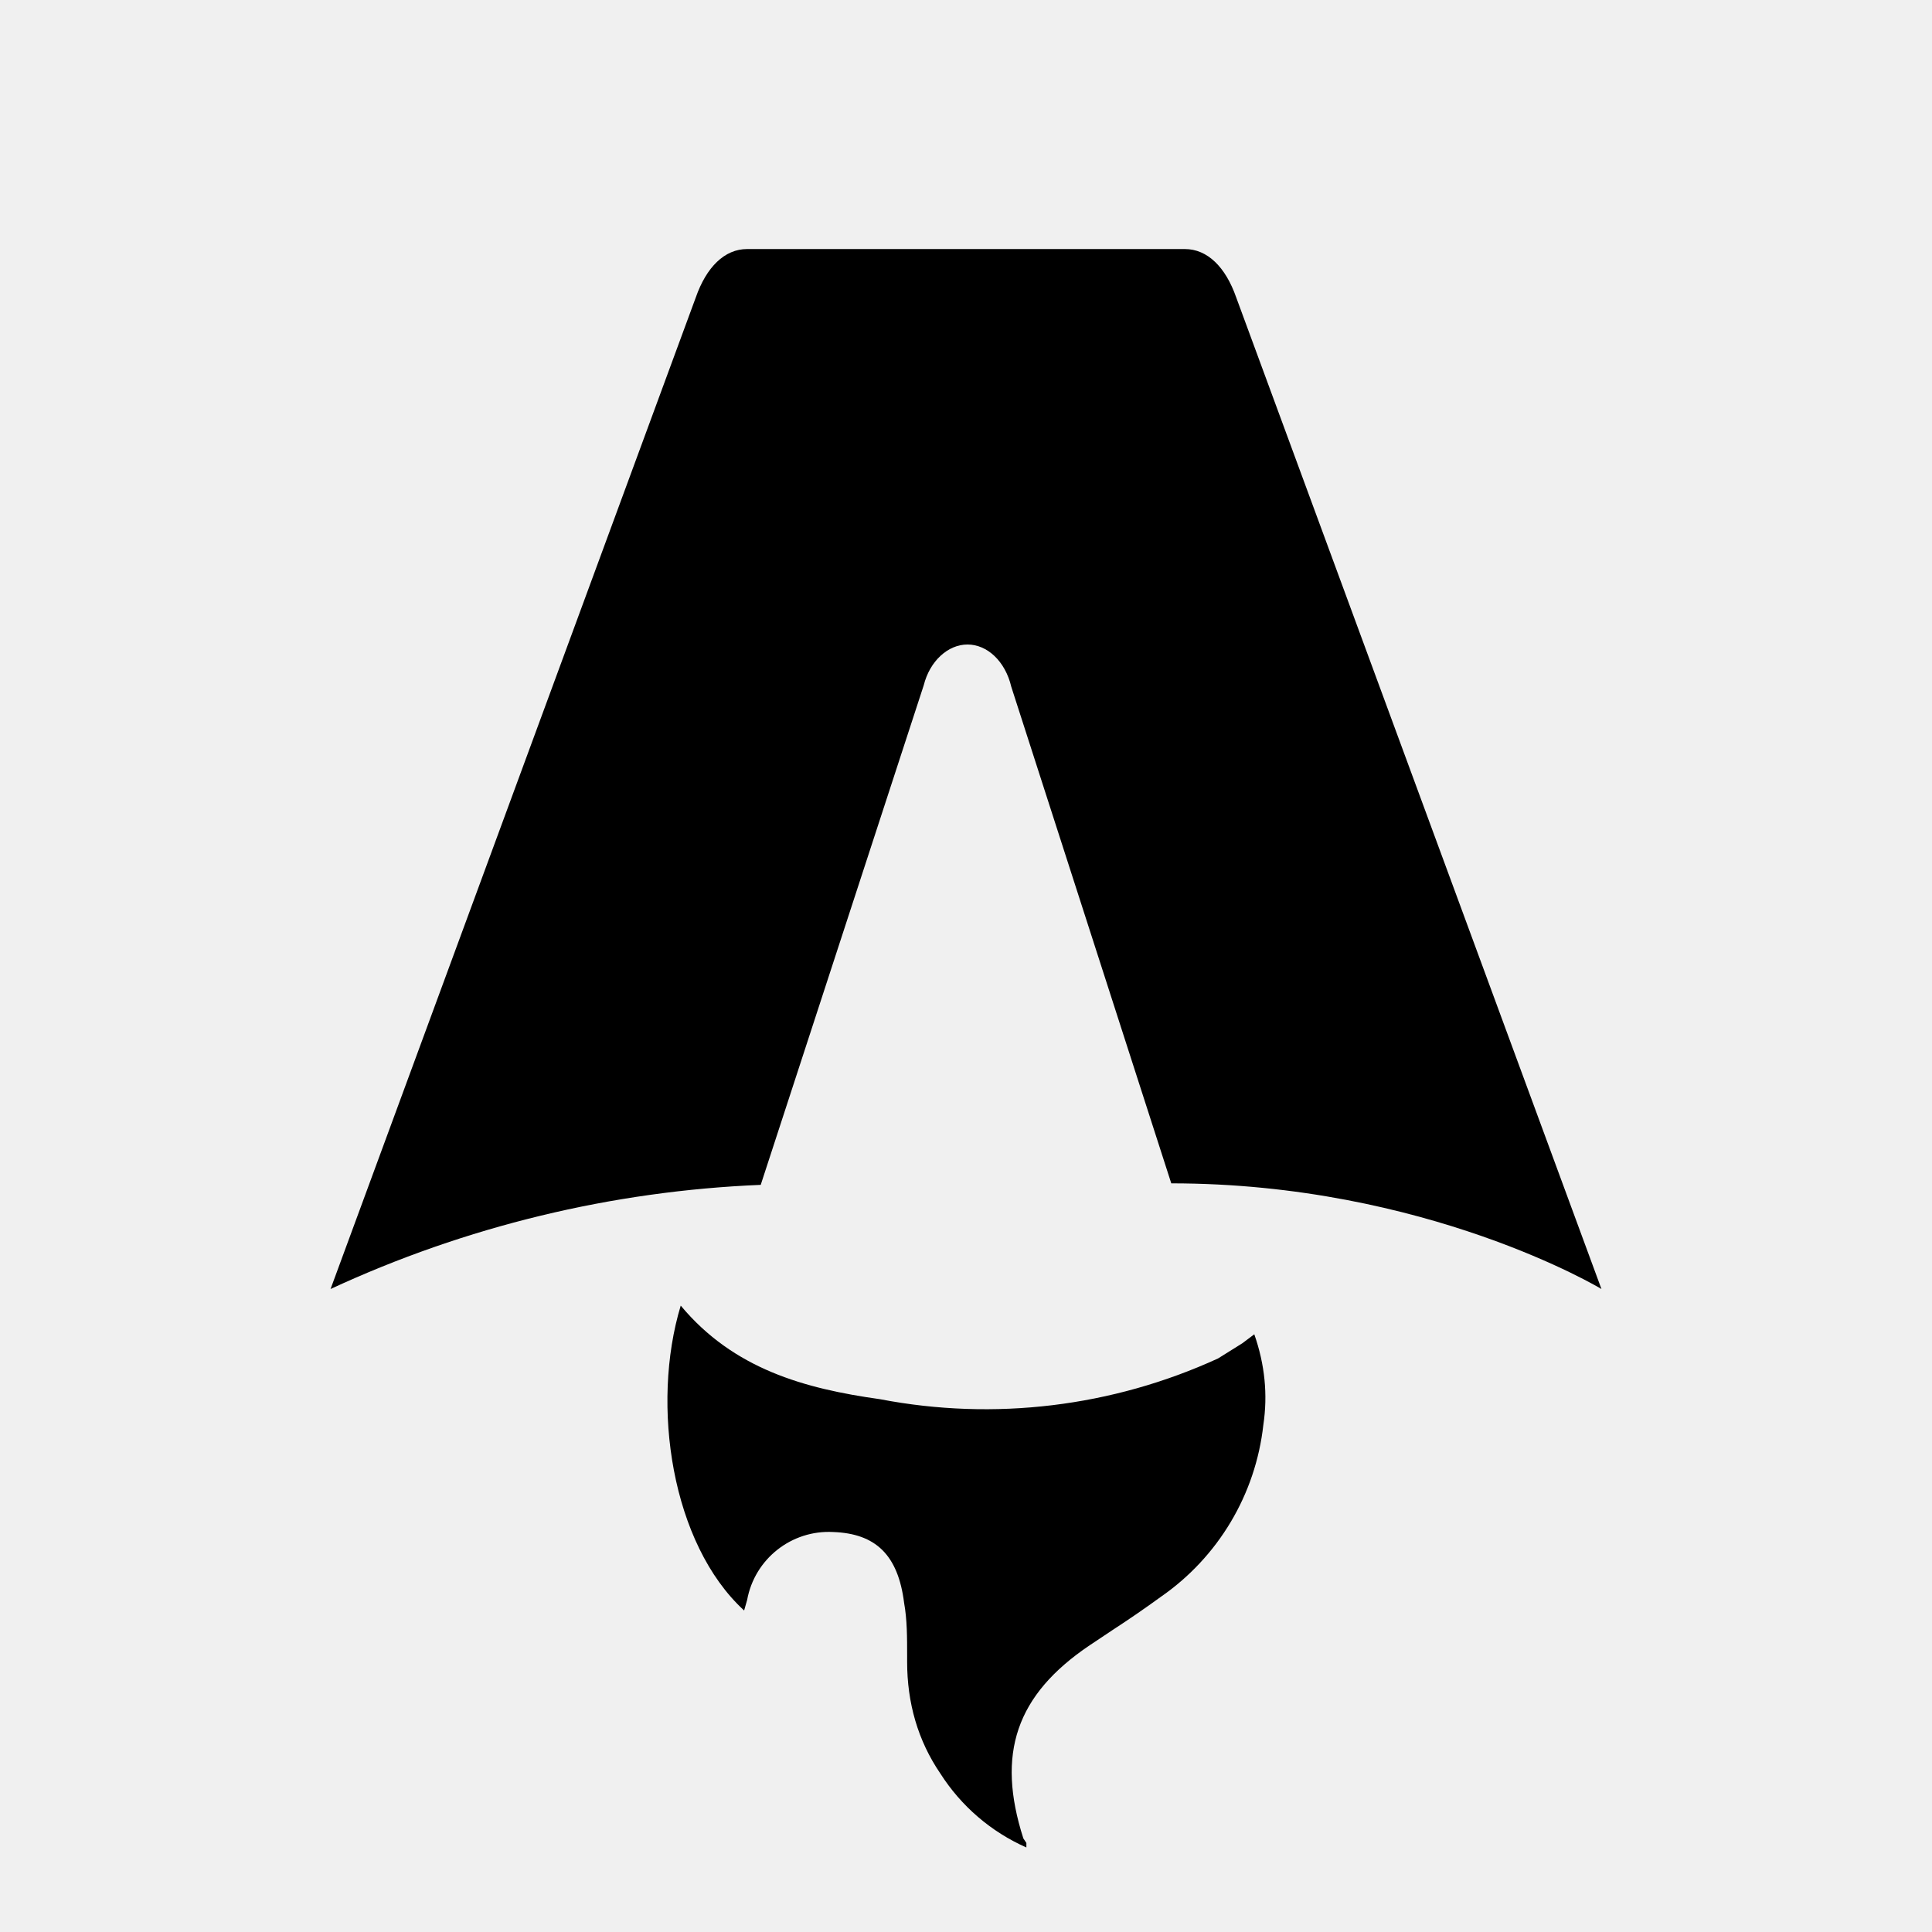
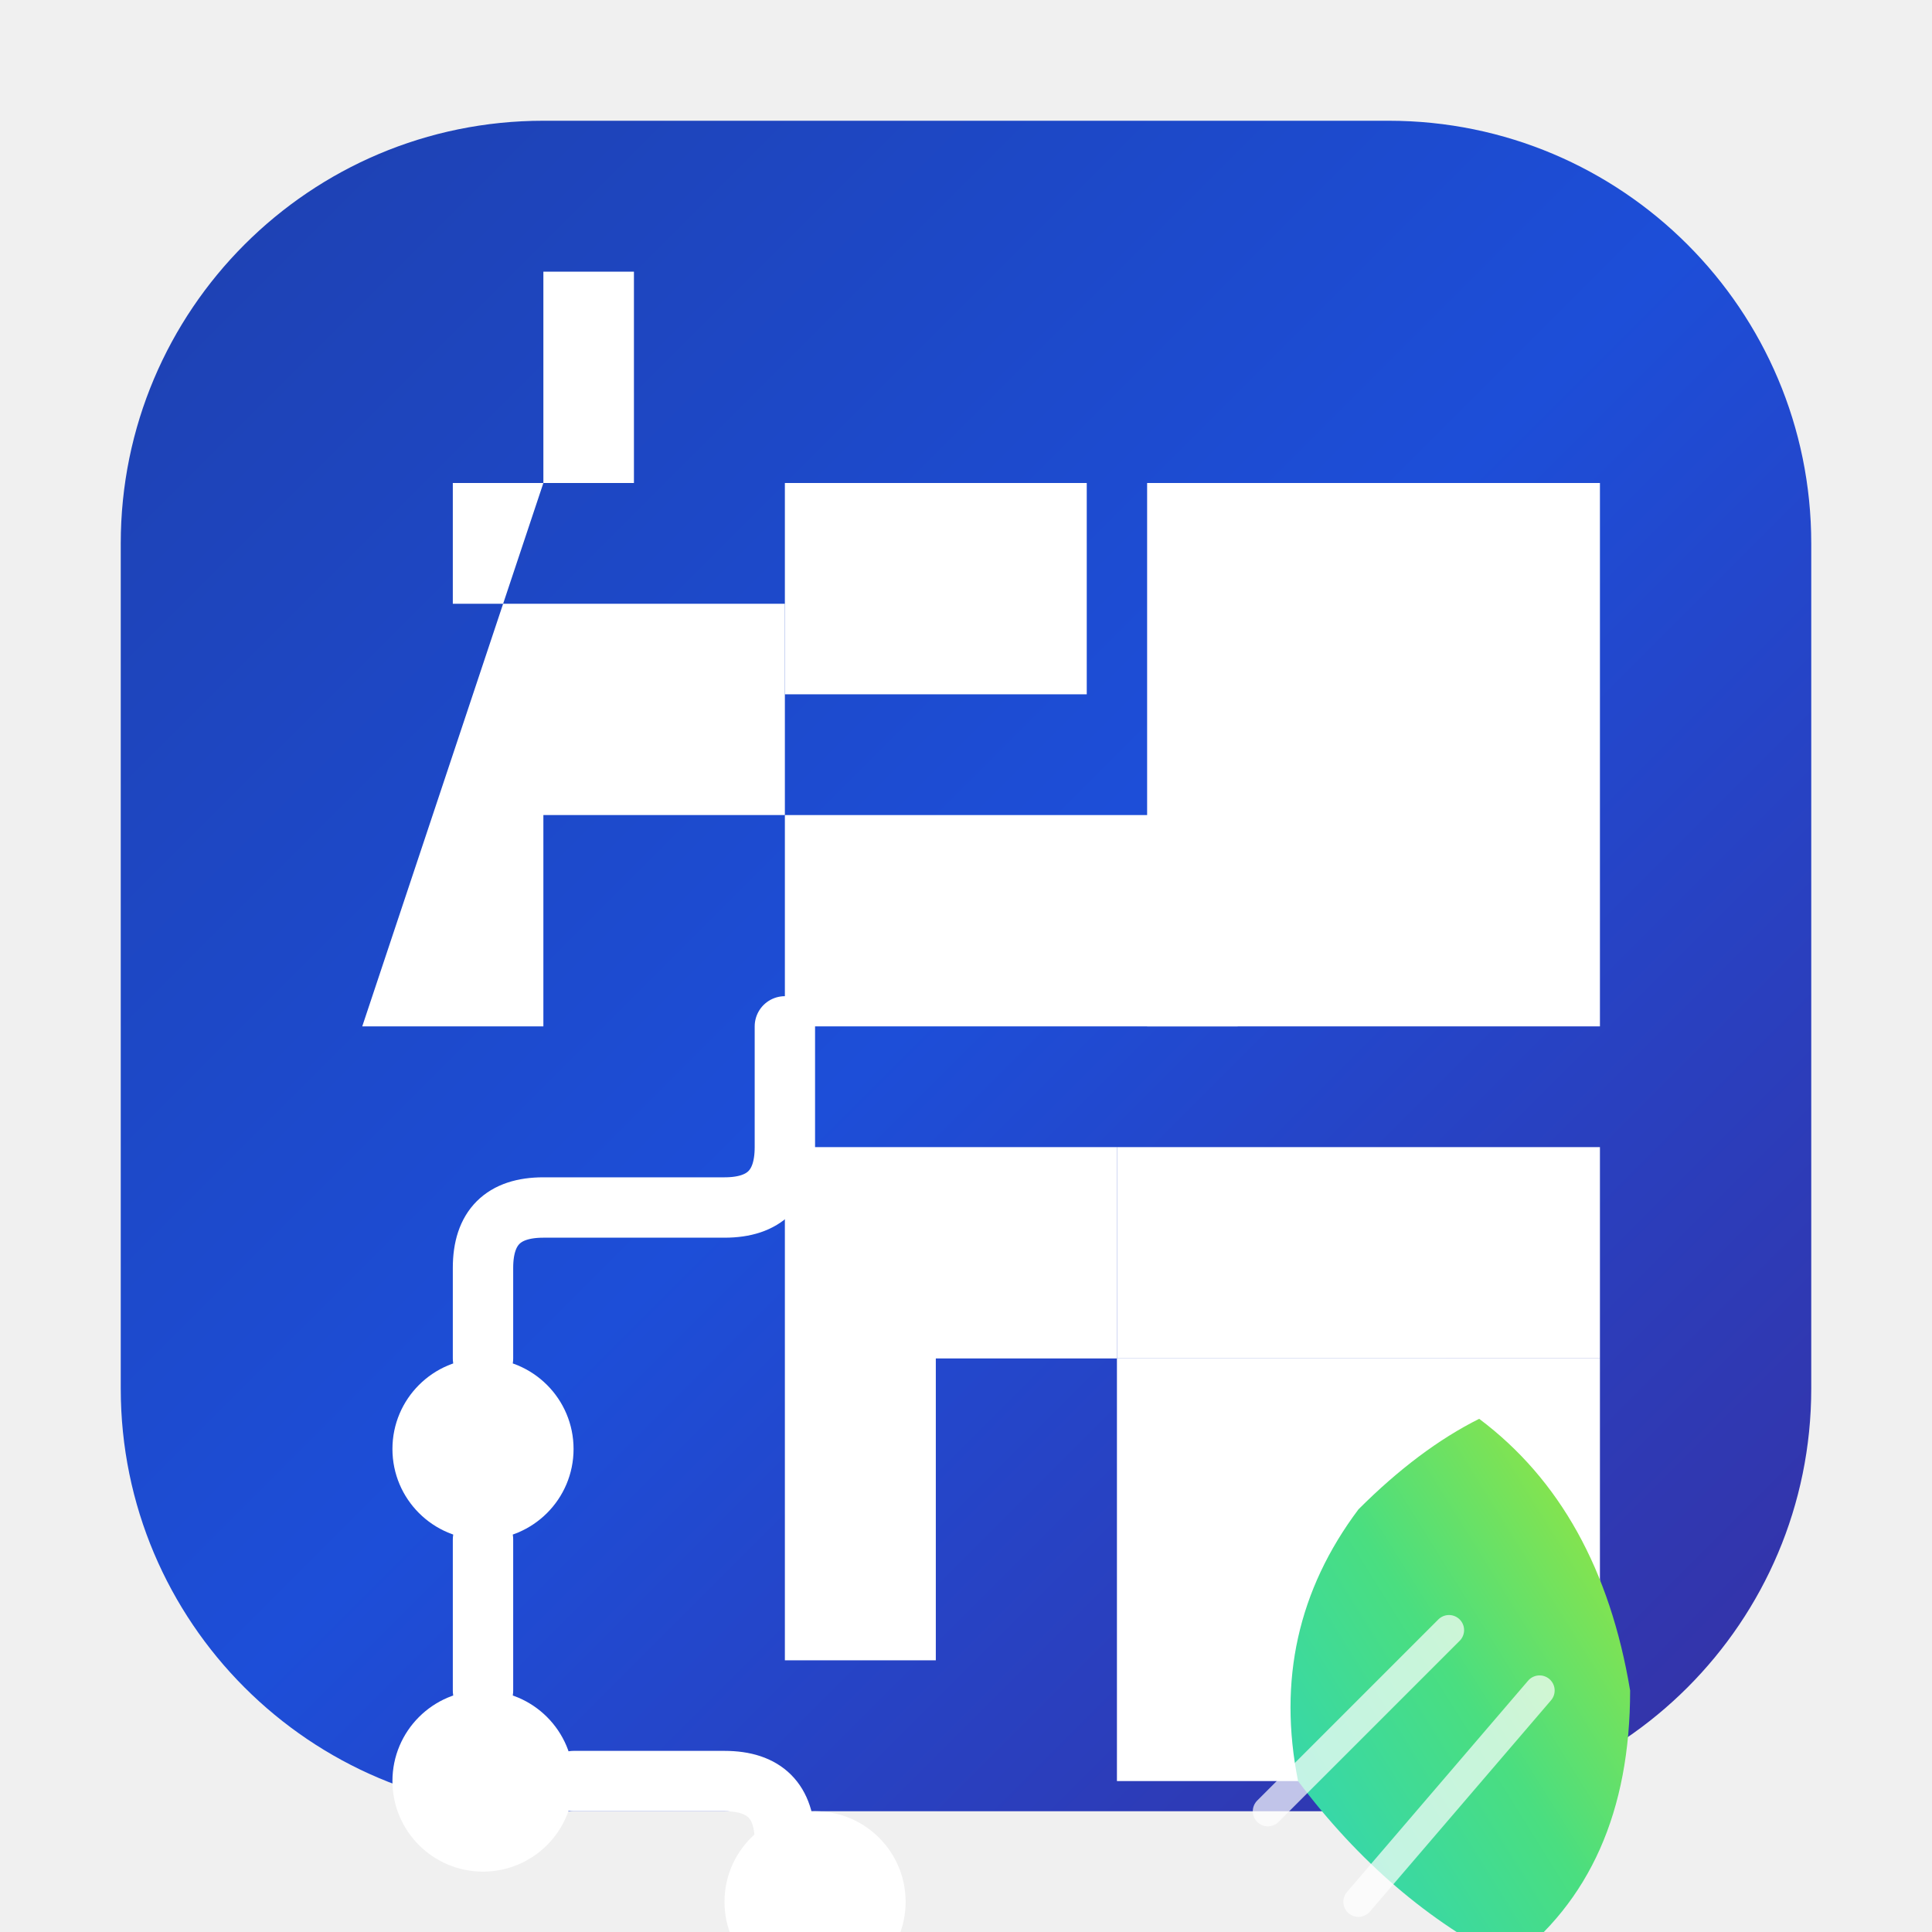
- <svg xmlns="http://www.w3.org/2000/svg" fill="none" viewBox="0 0 128 128">
-   <path d="M50.4 78.5a75.1 75.1 0 0 0-28.5 6.9l24.2-65.7c.7-2 1.9-3.2 3.4-3.2h29c1.5 0 2.7 1.2 3.4 3.2l24.2 65.7s-11.6-7-28.5-7L67 45.5c-.4-1.7-1.6-2.8-2.9-2.8-1.3 0-2.5 1.1-2.9 2.7L50.4 78.5Zm-1.1 28.2Zm-4.2-20.2c-2 6.6-.6 15.8 4.2 20.2a17.5 17.5 0 0 1 .2-.7 5.5 5.5 0 0 1 5.7-4.5c2.8.1 4.3 1.5 4.7 4.7.2 1.1.2 2.3.2 3.5v.4c0 2.7.7 5.2 2.2 7.4a13 13 0 0 0 5.7 4.9v-.3l-.2-.3c-1.8-5.6-.5-9.5 4.4-12.8l1.5-1a73 73 0 0 0 3.2-2.2 16 16 0 0 0 6.8-11.4c.3-2 .1-4-.6-6l-.8.6-1.6 1a37 37 0 0 1-22.4 2.7c-5-.7-9.7-2-13.2-6.2Z" />
-   <style>
-         path { fill: #000; }
-         @media (prefers-color-scheme: dark) {
-             path { fill: #FFF; }
-         }
-     </style>
+ <svg xmlns="http://www.w3.org/2000/svg" viewBox="0 0 128 128">
+   <defs>
+     <linearGradient id="bgGrad" x1="0%" y1="0%" x2="100%" y2="100%">
+       <stop offset="0%" style="stop-color:#1e40af;stop-opacity:1" />
+       <stop offset="50%" style="stop-color:#1d4ed8;stop-opacity:1" />
+       <stop offset="100%" style="stop-color:#3730a3;stop-opacity:1" />
+     </linearGradient>
+     <linearGradient id="leafGrad" x1="0%" y1="100%" x2="100%" y2="0%">
+       <stop offset="0%" style="stop-color:#2dd4bf;stop-opacity:1" />
+       <stop offset="50%" style="stop-color:#4ade80;stop-opacity:1" />
+       <stop offset="100%" style="stop-color:#a3e635;stop-opacity:1" />
+     </linearGradient>
+   </defs>
+   <rect x="8" y="8" width="112" height="112" rx="28" fill="url(#bgGrad)" />
+   <g transform="translate(14, 18)">
+     <path d="M28 0 L28 14 L16 14 L16 22 L38 22 L38 36 L22 36 L22 50 L10 50 L22 14 L22 0 Z" fill="white" />
+     <path d="M38 14 L58 14 L58 28 L38 28 Z" fill="white" />
+     <path d="M38 36 L68 36 L68 50 L38 50 Z" fill="white" />
+     <path d="M62 14 L92 14 L92 50 L62 50 Z M74 26 L80 26 L80 38 L74 38 Z" fill="white" />
+     <path d="M38 58 L60 58 L60 72 L48 72 L48 92 L38 92 Z" fill="white" />
+     <path d="M60 58 L92 58 L92 72 L60 72 Z" fill="white" />
+     <path d="M60 72 L92 72 L92 100 L60 100 Z" fill="white" />
+     <circle cx="18" cy="78" r="6" fill="white" />
+     <circle cx="18" cy="100" r="6" fill="white" />
+     <circle cx="40" cy="108" r="6" fill="white" />
+     <path d="M18 72 L18 66 Q18 62 22 62 L34 62 Q38 62 38 58 L38 50" stroke="white" stroke-width="4" fill="none" stroke-linecap="round" />
+     <path d="M18 84 L18 94" stroke="white" stroke-width="4" fill="none" stroke-linecap="round" />
+     <path d="M24 100 L34 100 Q38 100 38 104" stroke="white" stroke-width="4" fill="none" stroke-linecap="round" />
+     <g transform="translate(64, 74)">
+       <path d="M20 2 Q28 8 30 20 Q30 32 22 38 Q14 34 8 26 Q6 16 12 8 Q16 4 20 2 Z" fill="url(#leafGrad)" />
+       <path d="M6 28 L18 16" stroke="#fff" stroke-width="2" fill="none" stroke-linecap="round" opacity="0.7" />
+       <path d="M12 34 L24 20" stroke="#fff" stroke-width="2" fill="none" stroke-linecap="round" opacity="0.7" />
+     </g>
+   </g>
</svg>
